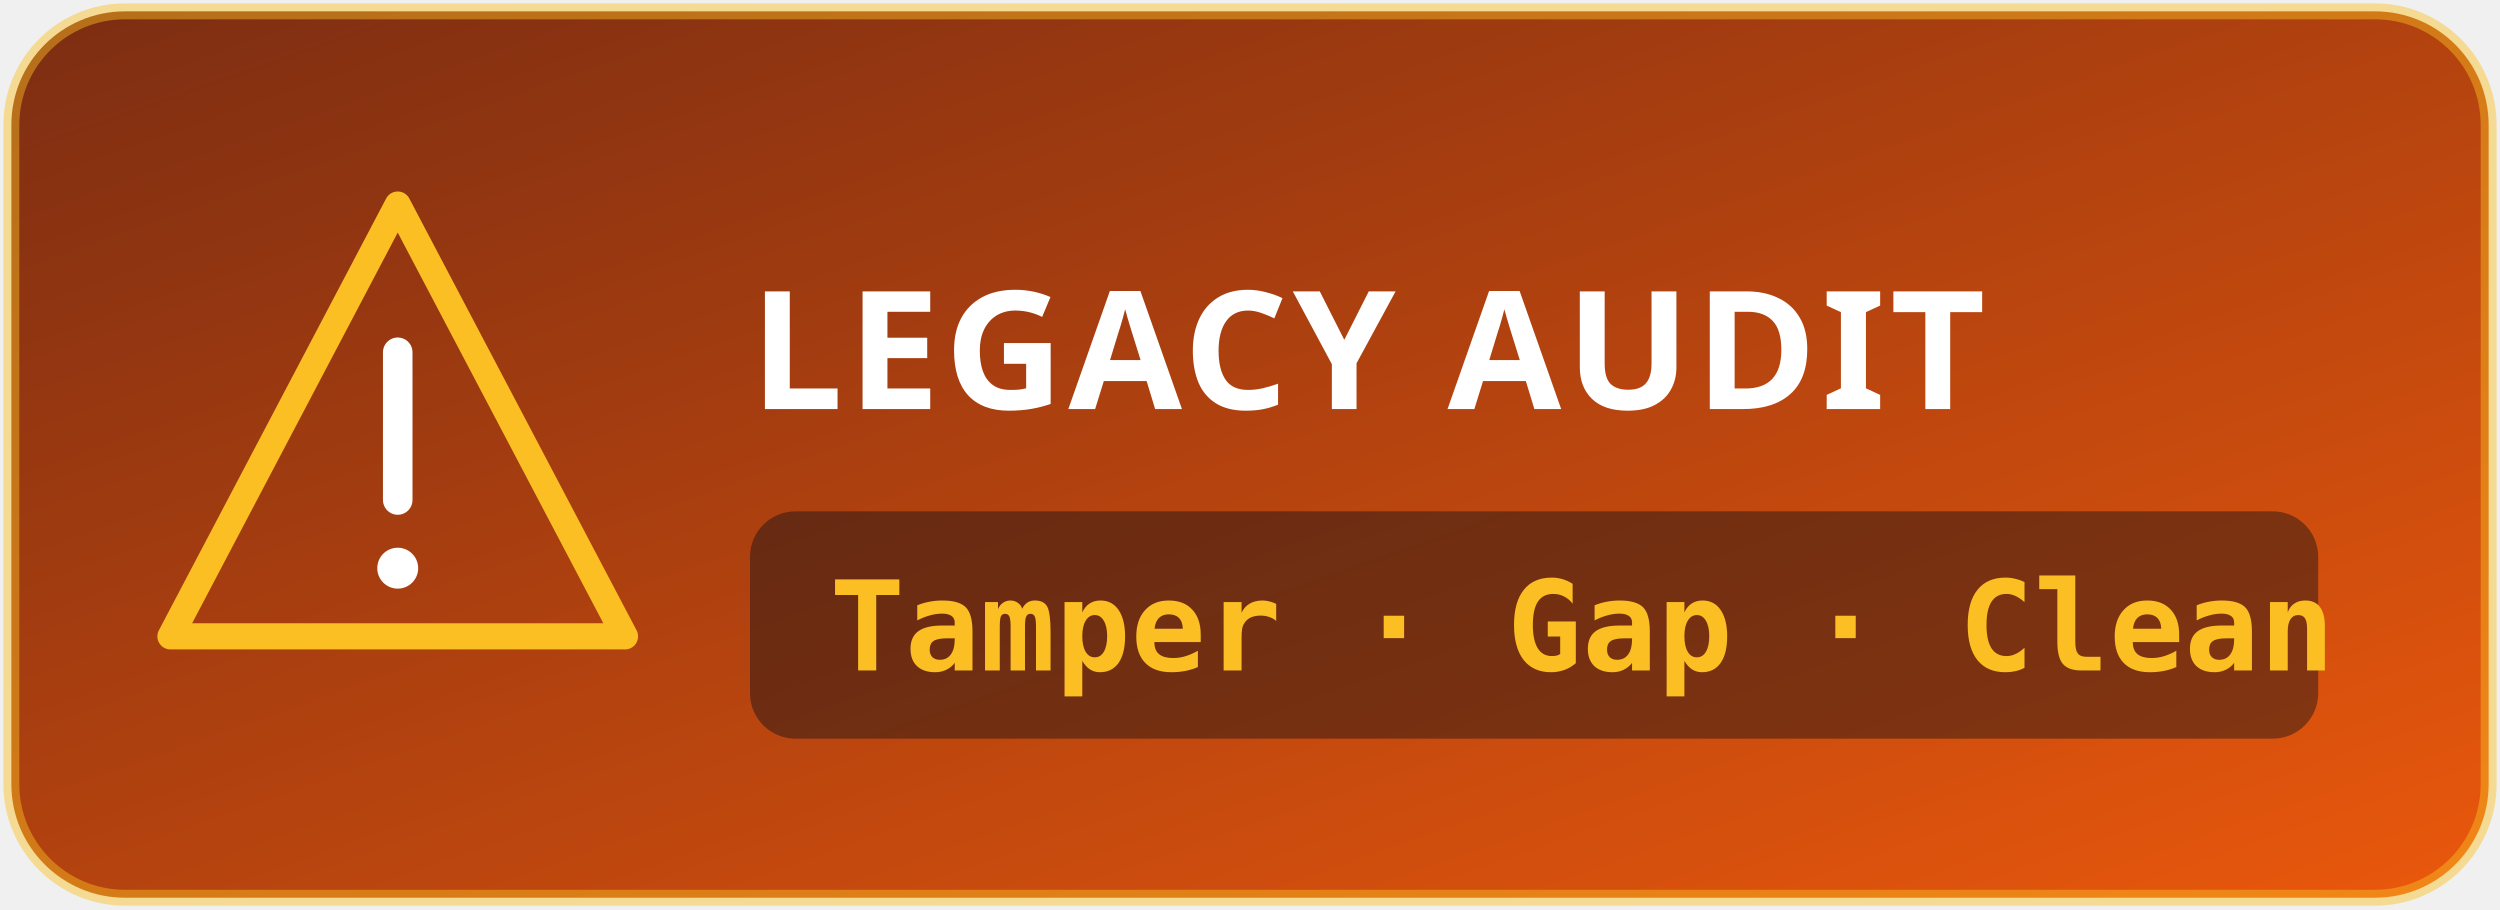
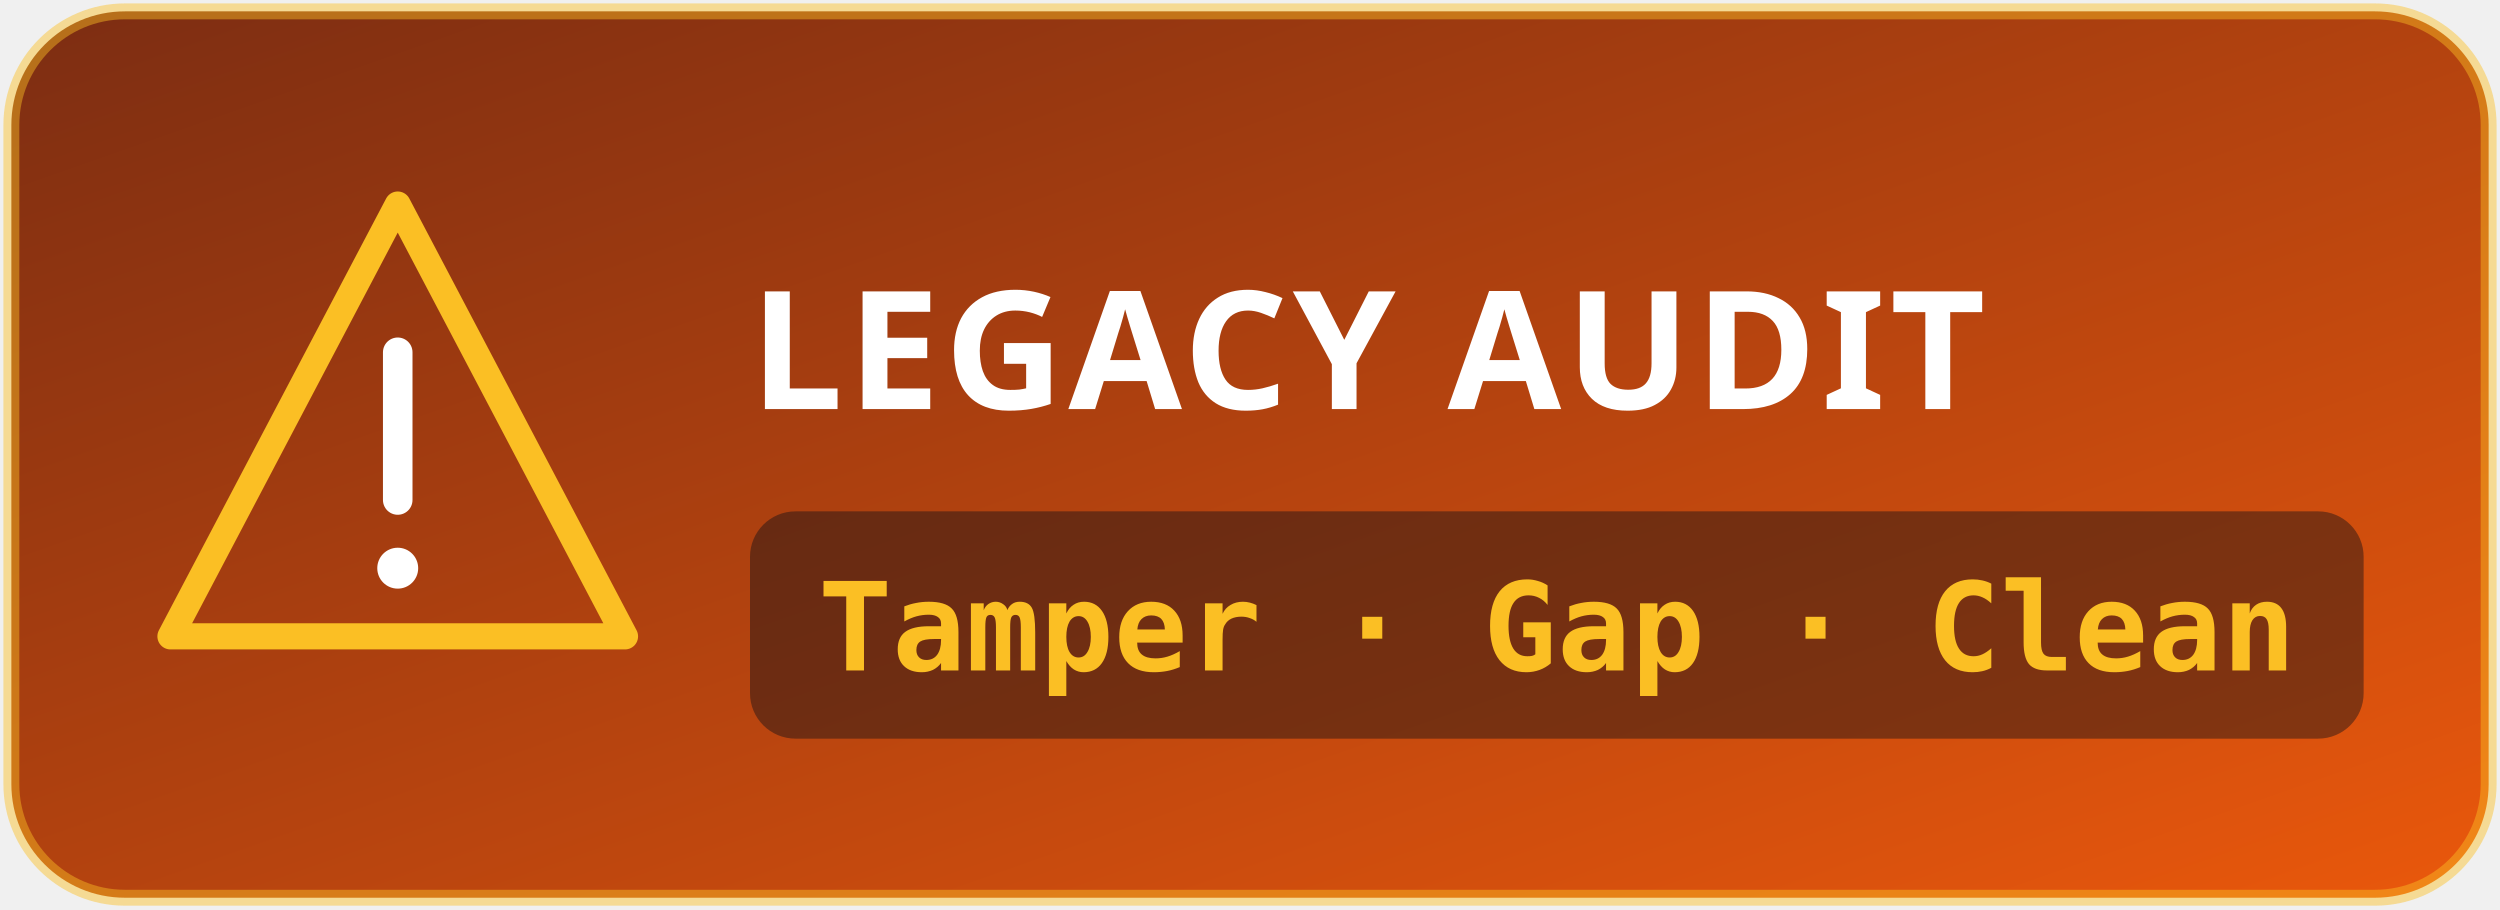
<svg xmlns="http://www.w3.org/2000/svg" viewBox="0 0 220 80" width="220" height="80">
  <defs>
    <linearGradient id="g_card_legacy_audit_svg" x1="0%" y1="0%" x2="100%" y2="100%">
      <stop offset="0%" stop-color="#7c2d12" />
      <stop offset="100%" stop-color="#ea580c" />
    </linearGradient>
  </defs>
  <rect x="1" y="1" width="218" height="78" rx="10" fill="url(#g_card_legacy_audit_svg)" stroke="#fbbf24" stroke-opacity="0.45" stroke-width="1.4" />
  <polygon points="35,18 55,56 15,56" fill="none" stroke="#fbbf24" stroke-width="2.3" stroke-linejoin="round" />
  <line x1="35" y1="31" x2="35" y2="44" stroke="#ffffff" stroke-width="2.6" stroke-linecap="round" />
  <circle cx="35" cy="50" r="1.8" fill="#ffffff" />
-   <text x="66" y="36" font-family="'Segoe UI', -apple-system, BlinkMacSystemFont, sans-serif" font-size="14.5" font-weight="800" fill="#ffffff" letter-spacing="0.4">LEGACY AUDIT</text>
-   <rect x="66" y="45" width="138" height="20" rx="4" fill="#090d16" fill-opacity="0.42" />
-   <text x="73" y="59" font-family="Consolas, 'JetBrains Mono', monospace" font-size="11" font-weight="600" fill="#fbbf24">Tamper · Gap · Clean</text>
+   <text x="66" y="36" font-family="Segoe UI, -apple-system, BlinkMacSystemFont, sans-serif" font-size="14.5" font-weight="800" fill="#ffffff" letter-spacing="0.4">LEGACY AUDIT</text>
+   <rect x="66" y="45" width="142" height="20" rx="4" fill="#090d16" fill-opacity="0.42" />
+   <text x="72" y="59" font-family="Consolas, monospace" font-size="10.8" font-weight="600" fill="#fbbf24">Tamper · Gap · Clean</text>
</svg>
